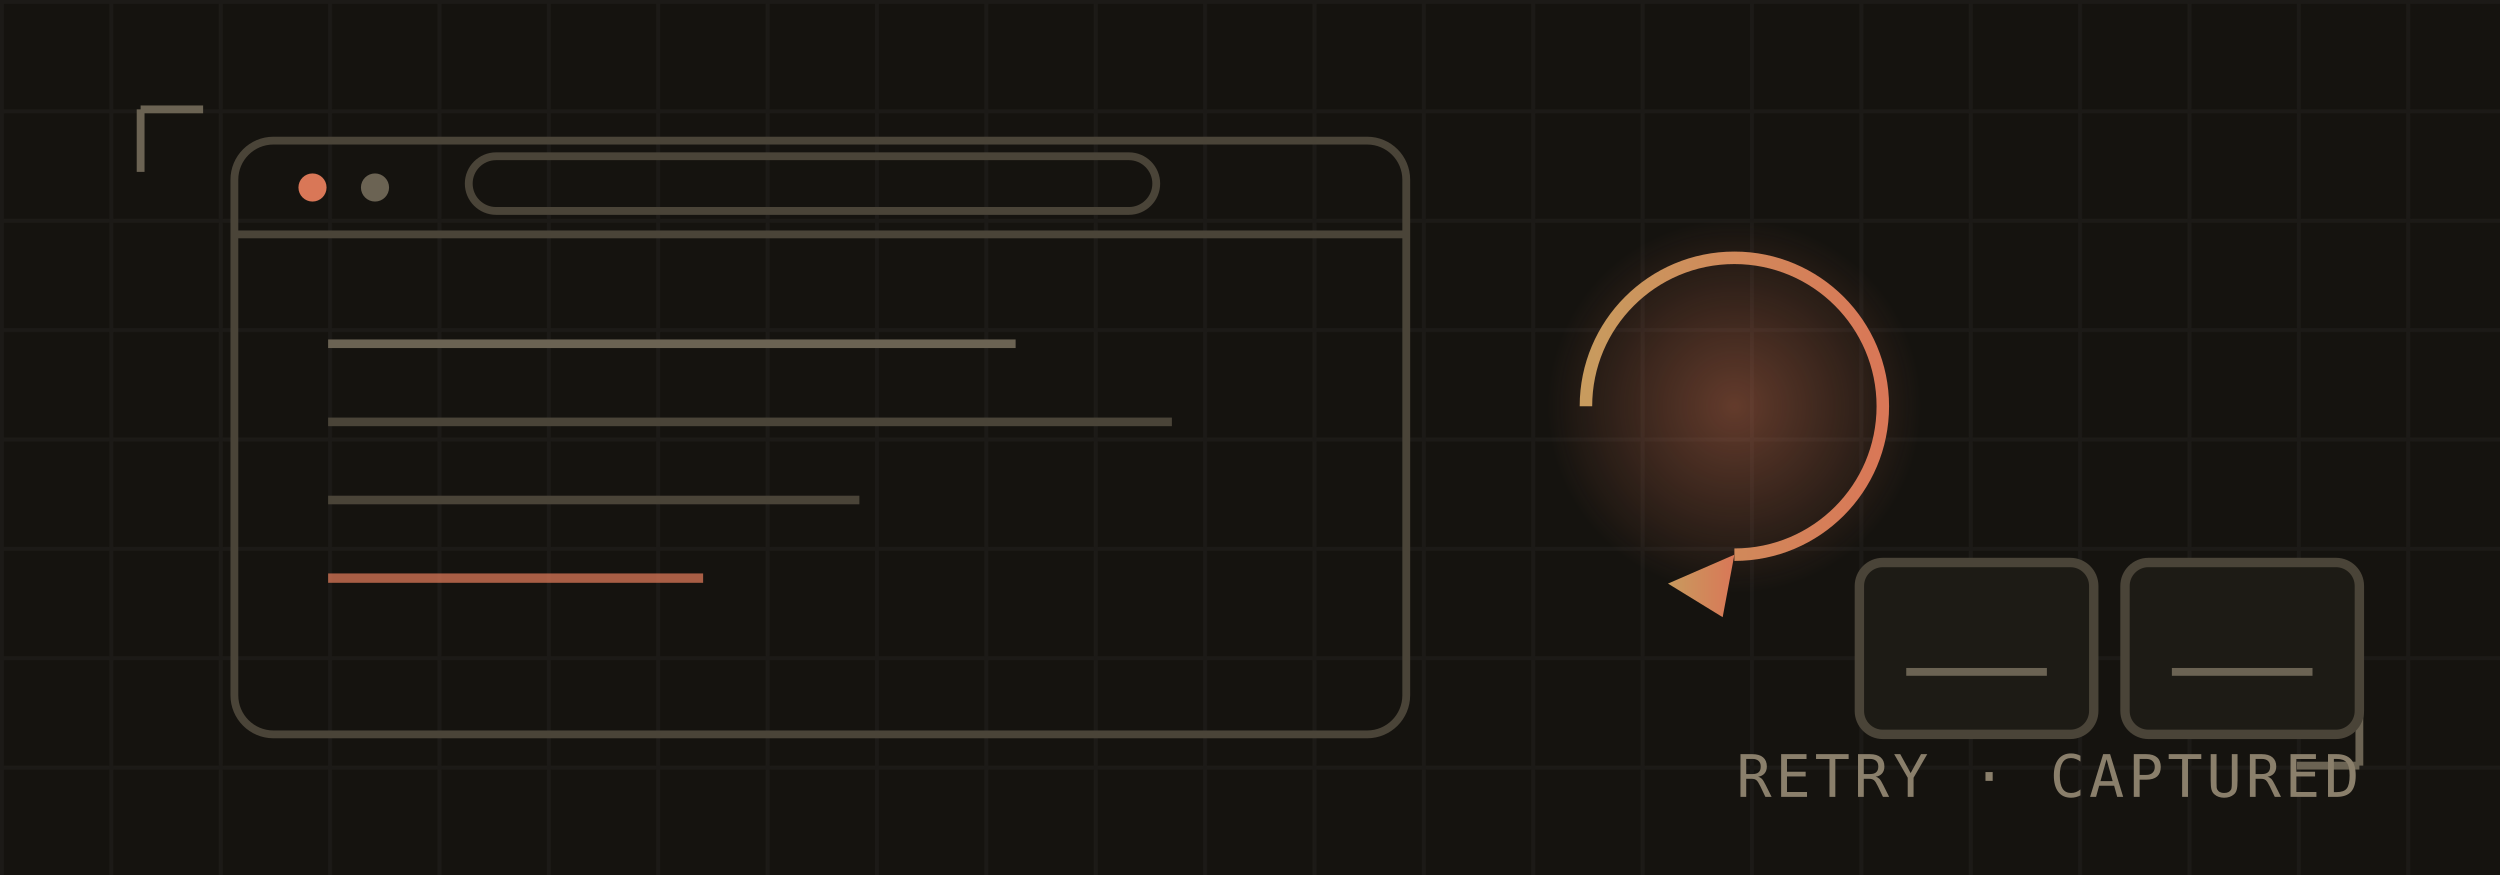
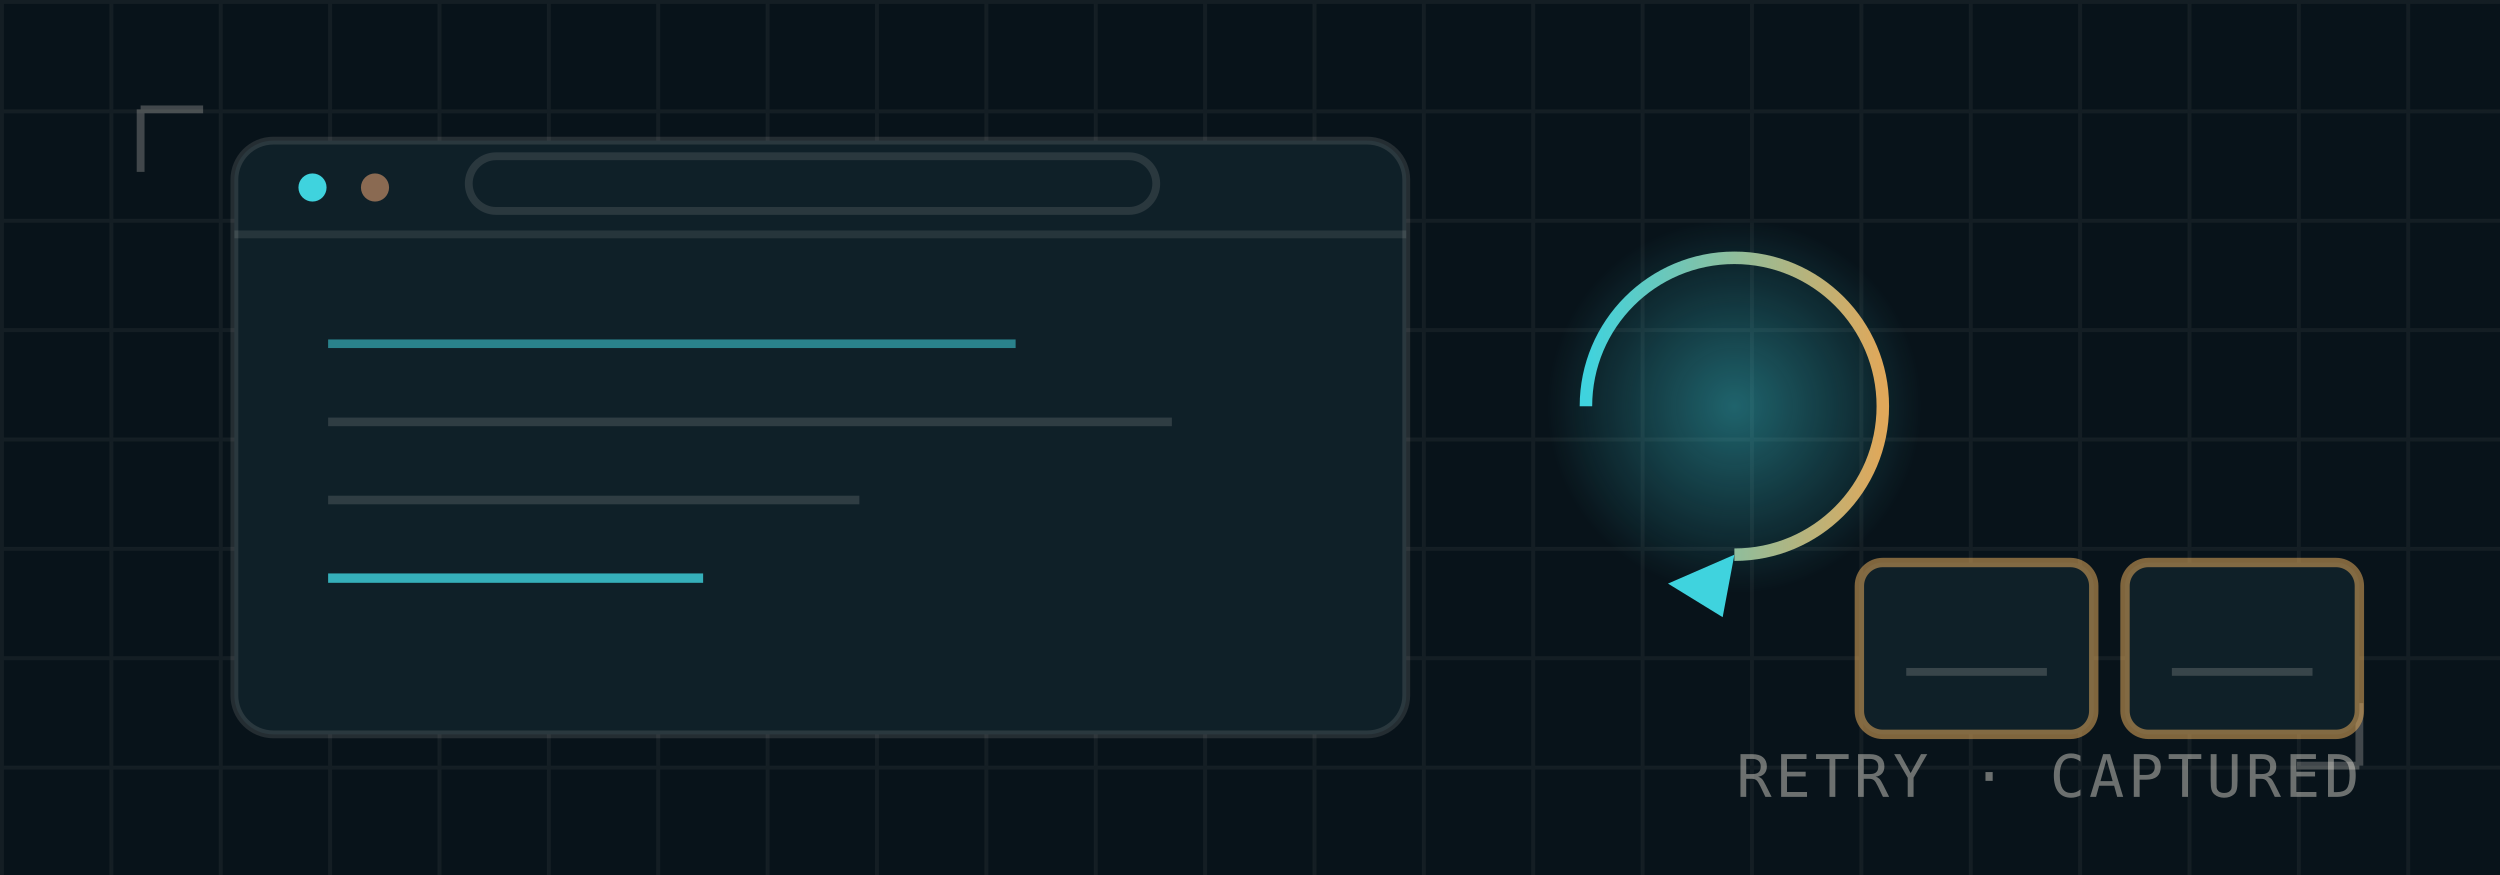
<svg xmlns="http://www.w3.org/2000/svg" viewBox="0 0 320 112" role="img" aria-label="Browser automation: a browser window driving a retry loop with screenshot captures">
  <defs>
    <linearGradient id="g" x1="0" y1="0" x2="1" y2="0">
-       <stop offset="0" stop-color="#C89B5E" />
-       <stop offset="1" stop-color="#D97757" />
+       <stop offset="0" stop-color="#3FD3DE" />
+       <stop offset="1" stop-color="#E0A85A" />
    </linearGradient>
-     <radialGradient id="glow" cx="50%" cy="50%" r="50%">
-       <stop offset="0" stop-color="#D97757" stop-opacity="0.4" />
-       <stop offset="1" stop-color="#D97757" stop-opacity="0" />
+     <radialGradient id="gl" cx="50%" cy="50%" r="50%">
+       <stop offset="0" stop-color="#3FD3DE" stop-opacity="0.42" />
+       <stop offset="1" stop-color="#3FD3DE" stop-opacity="0" />
    </radialGradient>
-     <pattern id="grid" width="14" height="14" patternUnits="userSpaceOnUse">
-       <path d="M14 0H0V14" fill="none" stroke="#F5F0E6" stroke-opacity="0.035" />
+     <pattern id="gr" width="14" height="14" patternUnits="userSpaceOnUse">
+       <path d="M14 0H0V14" fill="none" stroke="#F5F0E6" stroke-opacity="0.05" />
    </pattern>
  </defs>
-   <rect width="320" height="112" fill="#15130F" />
-   <rect width="320" height="112" fill="url(#grid)" />
-   <path d="M18 14 L18 22 M18 14 L26 14 M302 98 L302 90 M302 98 L294 98" stroke="#6B6353" stroke-width="1" />
-   <rect x="30" y="18" width="150" height="76" rx="5" fill="none" stroke="#4A4438" stroke-width="1" />
-   <line x1="30" y1="30" x2="180" y2="30" stroke="#4A4438" stroke-width="1" />
-   <circle cx="40" cy="24" r="1.8" fill="#D97757" />
-   <circle cx="48" cy="24" r="1.8" fill="#6B6353" />
-   <rect x="60" y="20" width="88" height="7" rx="3.5" fill="none" stroke="#4A4438" stroke-width="1" />
-   <line x1="42" y1="44" x2="130" y2="44" stroke="#6B6353" stroke-width="1.1" />
-   <line x1="42" y1="54" x2="150" y2="54" stroke="#4A4438" stroke-width="1.1" />
-   <line x1="42" y1="64" x2="110" y2="64" stroke="#4A4438" stroke-width="1.1" />
-   <line x1="42" y1="74" x2="90" y2="74" stroke="#D97757" stroke-width="1.2" opacity="0.75" />
-   <circle cx="222" cy="52" r="24" fill="url(#glow)" />
+   <rect width="320" height="112" fill="#08131A" />
+   <rect width="320" height="112" fill="url(#gr)" />
+   <path d="M18 14 L18 22 M18 14 L26 14 M302 98 L302 90 M302 98 L294 98" stroke="#F5F0E6" stroke-opacity="0.24" stroke-width="1" />
+   <rect x="30" y="18" width="150" height="76" rx="5" fill="#0f2028" stroke="#F5F0E6" stroke-opacity="0.12" />
+   <line x1="30" y1="30" x2="180" y2="30" stroke="#F5F0E6" stroke-opacity="0.1" />
+   <circle cx="40" cy="24" r="1.8" fill="#3FD3DE" />
+   <circle cx="48" cy="24" r="1.8" fill="#8a6a52" />
+   <rect x="60" y="20" width="88" height="7" rx="3.5" fill="none" stroke="#F5F0E6" stroke-opacity="0.12" />
+   <line x1="42" y1="44" x2="130" y2="44" stroke="#3FD3DE" stroke-width="1.1" opacity="0.55" />
+   <line x1="42" y1="54" x2="150" y2="54" stroke="#F5F0E6" stroke-opacity="0.14" stroke-width="1.1" />
+   <line x1="42" y1="64" x2="110" y2="64" stroke="#F5F0E6" stroke-opacity="0.14" stroke-width="1.1" />
+   <line x1="42" y1="74" x2="90" y2="74" stroke="#3FD3DE" stroke-width="1.2" opacity="0.8" />
+   <circle cx="222" cy="52" r="24" fill="url(#gl)" />
  <path d="M203 52 a19 19 0 1 1 19 19" fill="none" stroke="url(#g)" stroke-width="1.6" />
-   <path d="M222 71 l-1.5 8 l-7 -4.3 z" fill="url(#g)" />
-   <rect x="238" y="72" width="30" height="22" rx="3" fill="#1D1B15" stroke="#4A4438" stroke-width="1.2" />
-   <rect x="272" y="72" width="30" height="22" rx="3" fill="#1D1B15" stroke="#4A4438" stroke-width="1.2" />
-   <line x1="244" y1="86" x2="262" y2="86" stroke="#6B6353" stroke-width="1" />
-   <line x1="278" y1="86" x2="296" y2="86" stroke="#6B6353" stroke-width="1" />
-   <text x="302" y="102" text-anchor="end" font-family="ui-monospace,monospace" font-size="7.5" letter-spacing="0.5" fill="#8A7F6B">RETRY · CAPTURED</text>
+   <path d="M222 71 l-1.5 8 l-7 -4.3 z" fill="#3FD3DE" />
+   <rect x="238" y="72" width="30" height="22" rx="3" fill="#0f2028" stroke="#E0A85A" stroke-opacity="0.55" stroke-width="1.2" />
+   <rect x="272" y="72" width="30" height="22" rx="3" fill="#0f2028" stroke="#E0A85A" stroke-opacity="0.55" stroke-width="1.2" />
+   <line x1="244" y1="86" x2="262" y2="86" stroke="#F5F0E6" stroke-opacity="0.18" stroke-width="1" />
+   <line x1="278" y1="86" x2="296" y2="86" stroke="#F5F0E6" stroke-opacity="0.18" stroke-width="1" />
+   <text x="302" y="102" text-anchor="end" font-family="ui-monospace,monospace" font-size="7.5" letter-spacing="0.5" fill="#F5F0E6" fill-opacity="0.42">RETRY · CAPTURED</text>
</svg>
